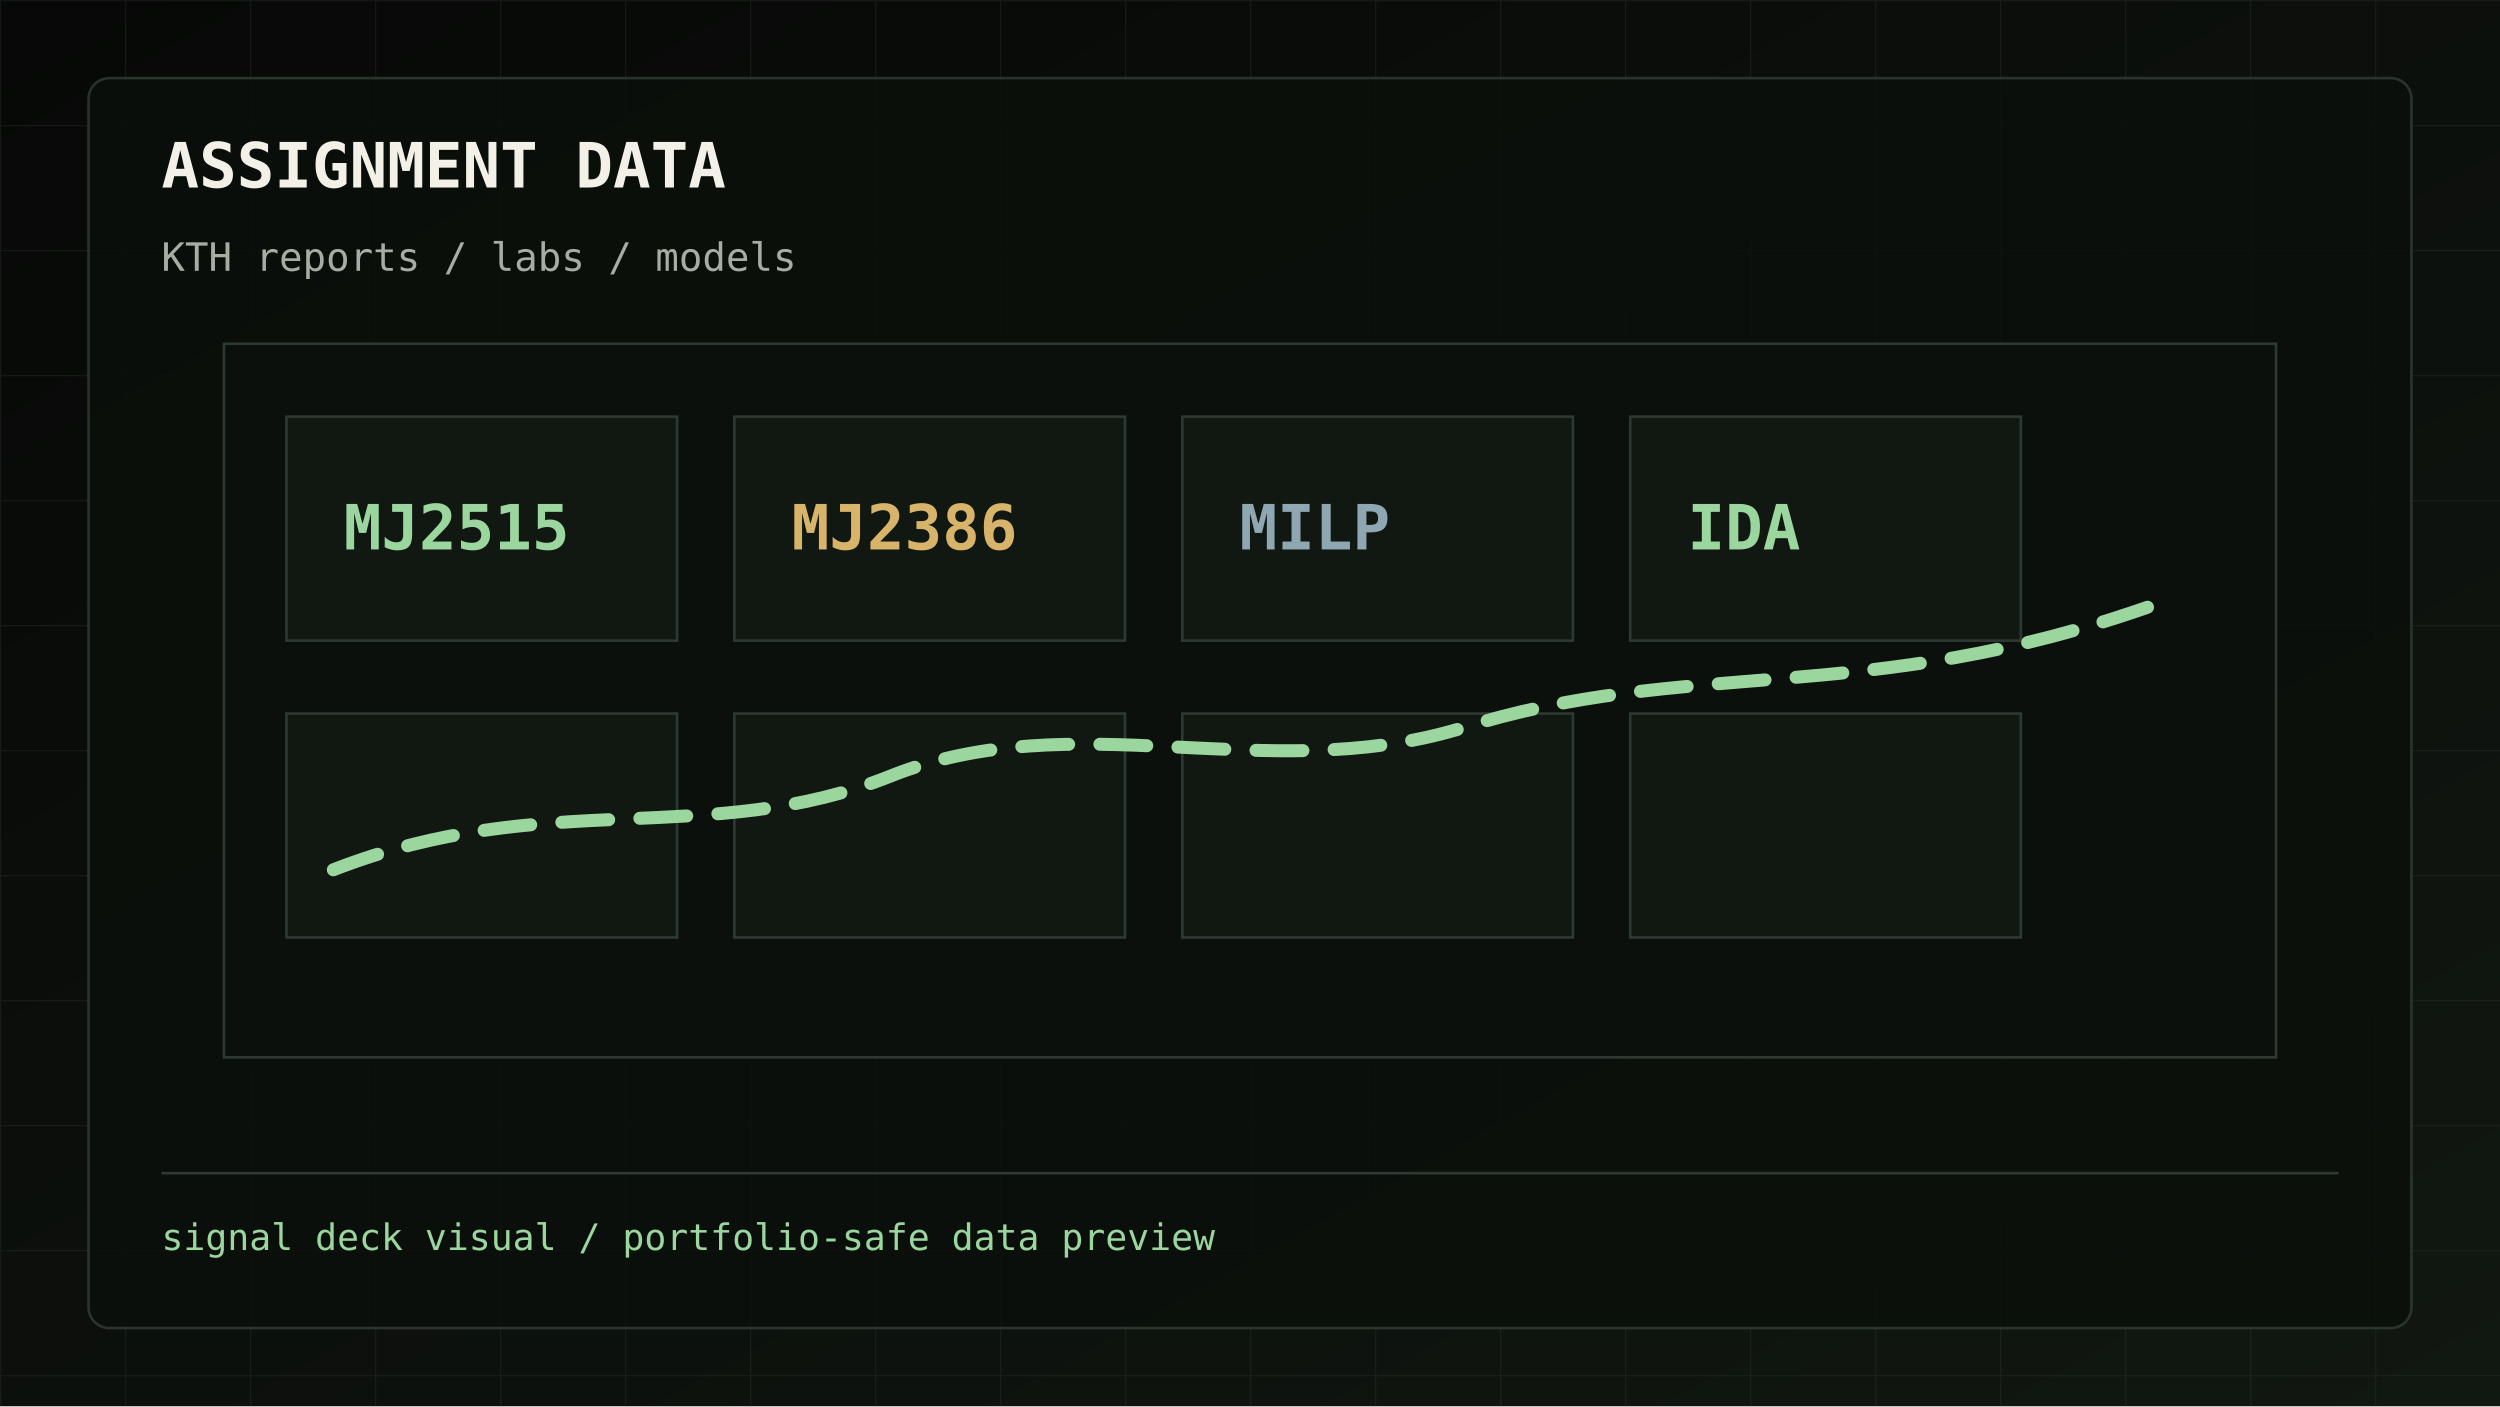
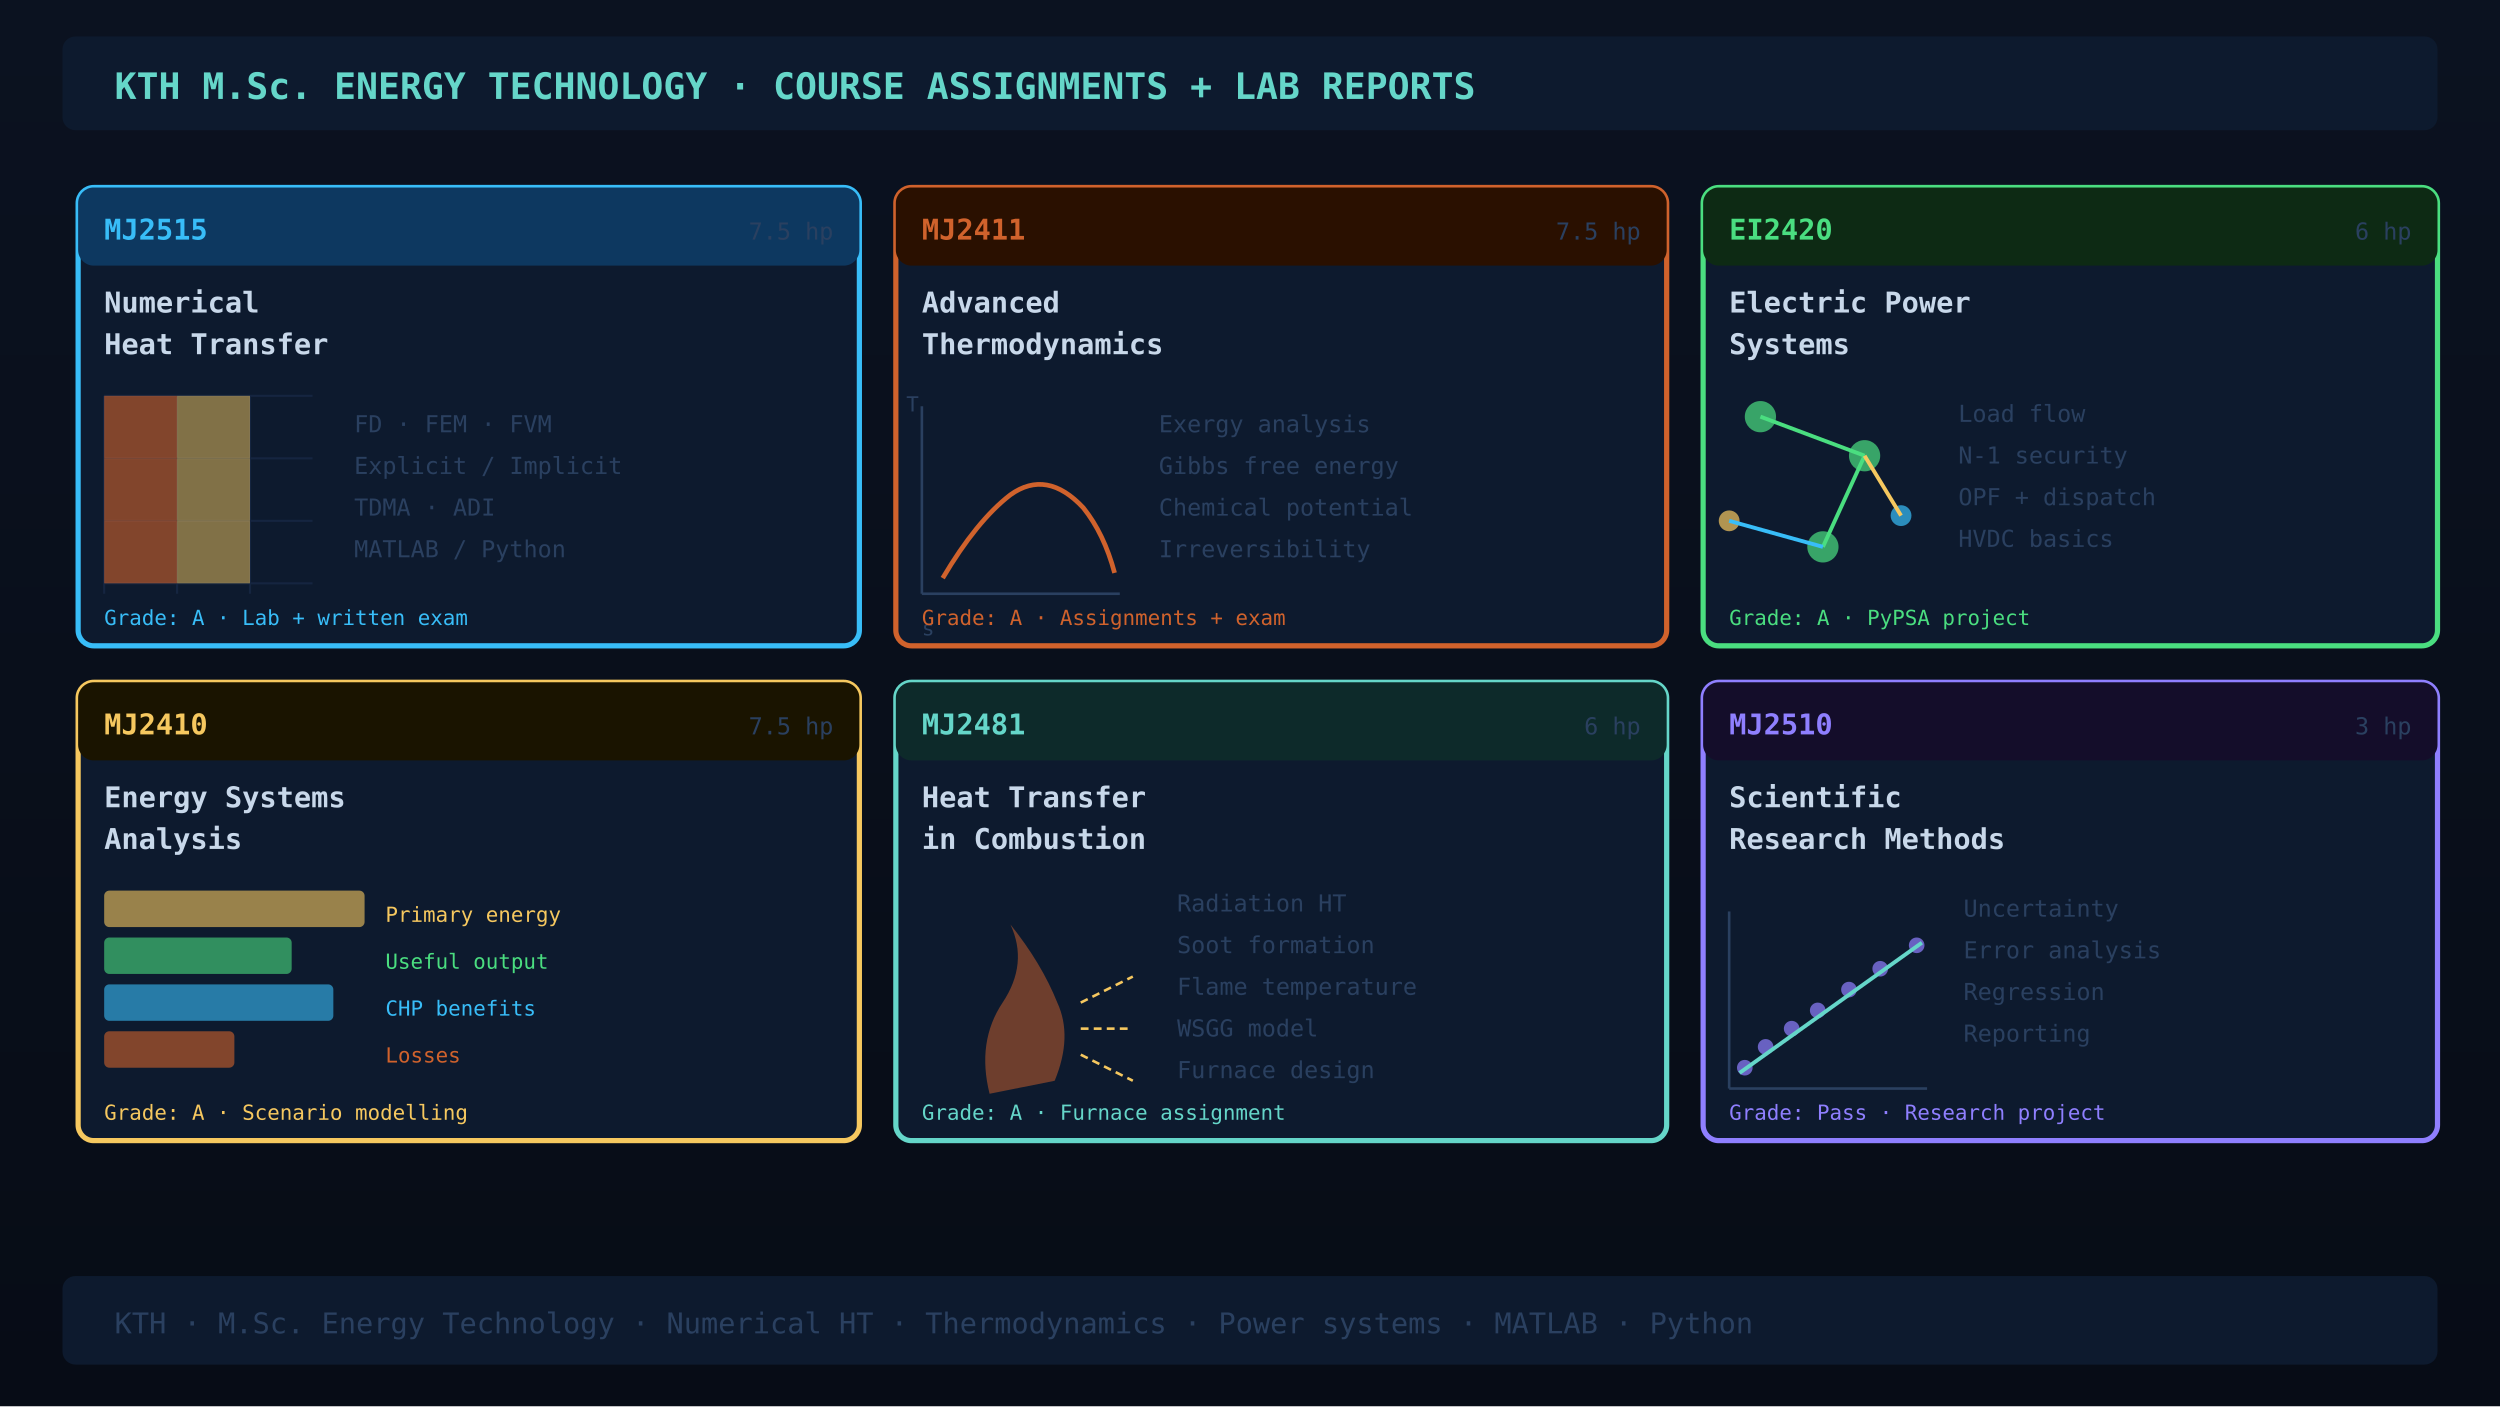
- <svg xmlns="http://www.w3.org/2000/svg" viewBox="0 0 960 540" role="img" aria-label="ASSIGNMENT DATA - KTH reports / labs / models">
+ <svg xmlns="http://www.w3.org/2000/svg" viewBox="0 0 960 540" role="img" aria-label="KTH MSc Energy Technology course assignments numerical heat transfer thermodynamics power systems">
  <defs>
-     <linearGradient id="bg" x1="0" y1="0" x2="1" y2="1">
-       <stop offset="0" stop-color="#070807" />
-       <stop offset="1" stop-color="#111711" />
+     <linearGradient id="bg" x1="0" y1="0" x2="0" y2="1">
+       <stop offset="0" stop-color="#0b1220" />
+       <stop offset="1" stop-color="#070c16" />
    </linearGradient>
-     <pattern id="grid" width="48" height="48" patternUnits="userSpaceOnUse">
-       <path d="M48 0H0V48" fill="none" stroke="#2d3a31" stroke-width="1" opacity="0.55" />
-     </pattern>
-     <style>
-       .dash{fill:none;stroke:#9bd69f;stroke-width:5;stroke-linecap:round;stroke-dasharray:18 12;animation:dash 9s linear infinite}.amber{stroke:#d7b46a}.scan{animation:float 6s ease-in-out infinite}.label{font-family:ui-monospace,SFMono-Regular,Menlo,monospace}.muted{fill:#a8ada4}@keyframes dash{to{stroke-dashoffset:-180}}@keyframes float{50%{transform:translateY(-8px)}}
-     </style>
  </defs>
  <rect width="960" height="540" fill="url(#bg)" />
-   <rect width="960" height="540" fill="url(#grid)" opacity="0.55" />
-   <rect x="34" y="30" width="892" height="480" rx="8" fill="#0b0f0b" opacity="0.86" stroke="#2d3a31" />
-   <text x="62" y="72" fill="#f2f0e7" class="label" font-size="24" font-weight="700">ASSIGNMENT DATA</text>
-   <text x="62" y="104" fill="#a8ada4" class="label" font-size="15">KTH reports / labs / models</text>
-   <g>
-     <rect x="86" y="132" width="788" height="274" fill="#0b100c" stroke="#2d3a31" />
-     <g fill="#111711" stroke="#2d3a31">
-       <rect x="110" y="160" width="150" height="86" />
-       <rect x="282" y="160" width="150" height="86" />
-       <rect x="454" y="160" width="150" height="86" />
-       <rect x="626" y="160" width="150" height="86" />
-       <rect x="110" y="274" width="150" height="86" />
-       <rect x="282" y="274" width="150" height="86" />
-       <rect x="454" y="274" width="150" height="86" />
-       <rect x="626" y="274" width="150" height="86" />
-     </g>
-     <text x="132" y="211" fill="#9bd69f" font-family="ui-monospace,monospace" font-size="24" font-weight="700">MJ2515</text>
-     <text x="304" y="211" fill="#d7b46a" font-family="ui-monospace,monospace" font-size="24" font-weight="700">MJ2386</text>
-     <text x="476" y="211" fill="#8fa7b3" font-family="ui-monospace,monospace" font-size="24" font-weight="700">MILP</text>
-     <text x="648" y="211" fill="#9bd69f" font-family="ui-monospace,monospace" font-size="24" font-weight="700">IDA</text>
-     <path class="dash" d="M128 334 C210 302 272 326 342 298 C412 270 486 302 560 280 C648 252 716 272 828 232" />
-   </g>
-   <rect x="62" y="450" width="836" height="1" fill="#2d3a31" />
-   <text x="62" y="480" fill="#9bd69f" class="label" font-size="14">signal deck visual / portfolio-safe data preview</text>
+   <rect x="24" y="14" width="912" height="36" rx="5" fill="#0d1a2e" />
+   <text x="44" y="38" font-family="monospace" font-size="14" fill="#65d6c9" font-weight="bold">KTH M.Sc. ENERGY TECHNOLOGY · COURSE ASSIGNMENTS + LAB REPORTS</text>
+   <rect x="30" y="72" width="300" height="176" rx="6" fill="#0d1a2e" stroke="#38bdf8" stroke-width="2" />
+   <rect x="30" y="72" width="300" height="30" rx="6" fill="#0d3860" />
+   <text x="40" y="92" font-family="monospace" font-size="11" fill="#38bdf8" font-weight="bold">MJ2515</text>
+   <text x="320" y="92" font-family="monospace" font-size="9" fill="#2a4060" text-anchor="end">7.5 hp</text>
+   <text x="40" y="120" font-family="monospace" font-size="11" fill="#c8d8ea" font-weight="bold">Numerical</text>
+   <text x="40" y="136" font-family="monospace" font-size="11" fill="#c8d8ea" font-weight="bold">Heat Transfer</text>
+   <line x1="40" y1="152" x2="40" y2="228" stroke="#152540" stroke-width="0.8" />
+   <line x1="68" y1="152" x2="68" y2="228" stroke="#152540" stroke-width="0.8" />
+   <line x1="96" y1="152" x2="96" y2="228" stroke="#152540" stroke-width="0.8" />
+   <line x1="40" y1="152" x2="120" y2="152" stroke="#152540" stroke-width="0.8" />
+   <line x1="40" y1="176" x2="120" y2="176" stroke="#152540" stroke-width="0.8" />
+   <line x1="40" y1="200" x2="120" y2="200" stroke="#152540" stroke-width="0.8" />
+   <line x1="40" y1="224" x2="120" y2="224" stroke="#152540" stroke-width="0.8" />
+   <rect x="40" y="152" width="28" height="24" fill="#d0622c" opacity="0.6" />
+   <rect x="68" y="152" width="28" height="24" fill="#f6c85f" opacity="0.5" />
+   <rect x="40" y="176" width="28" height="24" fill="#d0622c" opacity="0.6" />
+   <rect x="68" y="176" width="28" height="24" fill="#f6c85f" opacity="0.5" />
+   <rect x="40" y="200" width="28" height="24" fill="#d0622c" opacity="0.6" />
+   <rect x="68" y="200" width="28" height="24" fill="#f6c85f" opacity="0.5" />
+   <text x="136" y="166" font-family="monospace" font-size="9" fill="#2a4060">FD · FEM · FVM</text>
+   <text x="136" y="182" font-family="monospace" font-size="9" fill="#2a4060">Explicit / Implicit</text>
+   <text x="136" y="198" font-family="monospace" font-size="9" fill="#2a4060">TDMA · ADI</text>
+   <text x="136" y="214" font-family="monospace" font-size="9" fill="#2a4060">MATLAB / Python</text>
+   <text x="40" y="240" font-family="monospace" font-size="8" fill="#38bdf8">Grade: A  ·  Lab + written exam</text>
+   <rect x="344" y="72" width="296" height="176" rx="6" fill="#0d1a2e" stroke="#d0622c" stroke-width="2" />
+   <rect x="344" y="72" width="296" height="30" rx="6" fill="#2a1000" />
+   <text x="354" y="92" font-family="monospace" font-size="11" fill="#d0622c" font-weight="bold">MJ2411</text>
+   <text x="630" y="92" font-family="monospace" font-size="9" fill="#2a4060" text-anchor="end">7.5 hp</text>
+   <text x="354" y="120" font-family="monospace" font-size="11" fill="#c8d8ea" font-weight="bold">Advanced</text>
+   <text x="354" y="136" font-family="monospace" font-size="11" fill="#c8d8ea" font-weight="bold">Thermodynamics</text>
+   <line x1="354" y1="228" x2="430" y2="228" stroke="#2a4060" stroke-width="1" />
+   <line x1="354" y1="228" x2="354" y2="156" stroke="#2a4060" stroke-width="1" />
+   <path d="M 362,222 Q 375,200 388,190 Q 402,180 416,195 Q 424,205 428,220" fill="none" stroke="#d0622c" stroke-width="1.8" />
+   <text x="354" y="244" font-family="monospace" font-size="8" fill="#2a4060">s</text>
+   <text x="348" y="158" font-family="monospace" font-size="8" fill="#2a4060">T</text>
+   <text x="445" y="166" font-family="monospace" font-size="9" fill="#2a4060">Exergy analysis</text>
+   <text x="445" y="182" font-family="monospace" font-size="9" fill="#2a4060">Gibbs free energy</text>
+   <text x="445" y="198" font-family="monospace" font-size="9" fill="#2a4060">Chemical potential</text>
+   <text x="445" y="214" font-family="monospace" font-size="9" fill="#2a4060">Irreversibility</text>
+   <text x="354" y="240" font-family="monospace" font-size="8" fill="#d0622c">Grade: A  ·  Assignments + exam</text>
+   <rect x="654" y="72" width="282" height="176" rx="6" fill="#0d1a2e" stroke="#4ade80" stroke-width="2" />
+   <rect x="654" y="72" width="282" height="30" rx="6" fill="#0d2a14" />
+   <text x="664" y="92" font-family="monospace" font-size="11" fill="#4ade80" font-weight="bold">EI2420</text>
+   <text x="926" y="92" font-family="monospace" font-size="9" fill="#2a4060" text-anchor="end">6 hp</text>
+   <text x="664" y="120" font-family="monospace" font-size="11" fill="#c8d8ea" font-weight="bold">Electric Power</text>
+   <text x="664" y="136" font-family="monospace" font-size="11" fill="#c8d8ea" font-weight="bold">Systems</text>
+   <circle cx="676" cy="160" r="6" fill="#4ade80" opacity="0.7" />
+   <circle cx="716" cy="175" r="6" fill="#4ade80" opacity="0.7" />
+   <circle cx="700" cy="210" r="6" fill="#4ade80" opacity="0.7" />
+   <circle cx="664" cy="200" r="4" fill="#f6c85f" opacity="0.7" />
+   <circle cx="730" cy="198" r="4" fill="#38bdf8" opacity="0.7" />
+   <line x1="676" y1="160" x2="716" y2="175" stroke="#4ade80" stroke-width="1.5" />
+   <line x1="716" y1="175" x2="700" y2="210" stroke="#4ade80" stroke-width="1.5" />
+   <line x1="700" y1="210" x2="664" y2="200" stroke="#38bdf8" stroke-width="1.5" />
+   <line x1="716" y1="175" x2="730" y2="198" stroke="#f6c85f" stroke-width="1.5" />
+   <text x="752" y="162" font-family="monospace" font-size="9" fill="#2a4060">Load flow</text>
+   <text x="752" y="178" font-family="monospace" font-size="9" fill="#2a4060">N-1 security</text>
+   <text x="752" y="194" font-family="monospace" font-size="9" fill="#2a4060">OPF + dispatch</text>
+   <text x="752" y="210" font-family="monospace" font-size="9" fill="#2a4060">HVDC basics</text>
+   <text x="664" y="240" font-family="monospace" font-size="8" fill="#4ade80">Grade: A  ·  PyPSA project</text>
+   <rect x="30" y="262" width="300" height="176" rx="6" fill="#0d1a2e" stroke="#f6c85f" stroke-width="2" />
+   <rect x="30" y="262" width="300" height="30" rx="6" fill="#1a1400" />
+   <text x="40" y="282" font-family="monospace" font-size="11" fill="#f6c85f" font-weight="bold">MJ2410</text>
+   <text x="320" y="282" font-family="monospace" font-size="9" fill="#2a4060" text-anchor="end">7.5 hp</text>
+   <text x="40" y="310" font-family="monospace" font-size="11" fill="#c8d8ea" font-weight="bold">Energy Systems</text>
+   <text x="40" y="326" font-family="monospace" font-size="11" fill="#c8d8ea" font-weight="bold">Analysis</text>
+   <rect x="40" y="342" width="100" height="14" rx="2" fill="#f6c85f" opacity="0.6" />
+   <rect x="40" y="360" width="72" height="14" rx="2" fill="#4ade80" opacity="0.6" />
+   <rect x="40" y="378" width="88" height="14" rx="2" fill="#38bdf8" opacity="0.6" />
+   <rect x="40" y="396" width="50" height="14" rx="2" fill="#d0622c" opacity="0.6" />
+   <text x="148" y="354" font-family="monospace" font-size="8" fill="#f6c85f">Primary energy</text>
+   <text x="148" y="372" font-family="monospace" font-size="8" fill="#4ade80">Useful output</text>
+   <text x="148" y="390" font-family="monospace" font-size="8" fill="#38bdf8">CHP benefits</text>
+   <text x="148" y="408" font-family="monospace" font-size="8" fill="#d0622c">Losses</text>
+   <text x="40" y="430" font-family="monospace" font-size="8" fill="#f6c85f">Grade: A  ·  Scenario modelling</text>
+   <rect x="344" y="262" width="296" height="176" rx="6" fill="#0d1a2e" stroke="#65d6c9" stroke-width="2" />
+   <rect x="344" y="262" width="296" height="30" rx="6" fill="#0d2a2a" />
+   <text x="354" y="282" font-family="monospace" font-size="11" fill="#65d6c9" font-weight="bold">MJ2481</text>
+   <text x="630" y="282" font-family="monospace" font-size="9" fill="#2a4060" text-anchor="end">6 hp</text>
+   <text x="354" y="310" font-family="monospace" font-size="11" fill="#c8d8ea" font-weight="bold">Heat Transfer</text>
+   <text x="354" y="326" font-family="monospace" font-size="11" fill="#c8d8ea" font-weight="bold">in Combustion</text>
+   <path d="M 380,420 Q 375,400 385,385 Q 395,370 388,355 Q 400,370 406,385 Q 412,398 405,415" fill="#d0622c" opacity="0.5" />
+   <line x1="415" y1="385" x2="435" y2="375" stroke="#f6c85f" stroke-width="1" stroke-dasharray="3,2" />
+   <line x1="415" y1="395" x2="435" y2="395" stroke="#f6c85f" stroke-width="1" stroke-dasharray="3,2" />
+   <line x1="415" y1="405" x2="435" y2="415" stroke="#f6c85f" stroke-width="1" stroke-dasharray="3,2" />
+   <text x="452" y="350" font-family="monospace" font-size="9" fill="#2a4060">Radiation HT</text>
+   <text x="452" y="366" font-family="monospace" font-size="9" fill="#2a4060">Soot formation</text>
+   <text x="452" y="382" font-family="monospace" font-size="9" fill="#2a4060">Flame temperature</text>
+   <text x="452" y="398" font-family="monospace" font-size="9" fill="#2a4060">WSGG model</text>
+   <text x="452" y="414" font-family="monospace" font-size="9" fill="#2a4060">Furnace design</text>
+   <text x="354" y="430" font-family="monospace" font-size="8" fill="#65d6c9">Grade: A  ·  Furnace assignment</text>
+   <rect x="654" y="262" width="282" height="176" rx="6" fill="#0d1a2e" stroke="#8f7fff" stroke-width="2" />
+   <rect x="654" y="262" width="282" height="30" rx="6" fill="#140d2a" />
+   <text x="664" y="282" font-family="monospace" font-size="11" fill="#8f7fff" font-weight="bold">MJ2510</text>
+   <text x="926" y="282" font-family="monospace" font-size="9" fill="#2a4060" text-anchor="end">3 hp</text>
+   <text x="664" y="310" font-family="monospace" font-size="11" fill="#c8d8ea" font-weight="bold">Scientific</text>
+   <text x="664" y="326" font-family="monospace" font-size="11" fill="#c8d8ea" font-weight="bold">Research Methods</text>
+   <line x1="664" y1="418" x2="740" y2="418" stroke="#2a4060" stroke-width="1" />
+   <line x1="664" y1="418" x2="664" y2="350" stroke="#2a4060" stroke-width="1" />
+   <circle cx="670" cy="410" r="3" fill="#8f7fff" opacity="0.7" />
+   <circle cx="678" cy="402" r="3" fill="#8f7fff" opacity="0.7" />
+   <circle cx="688" cy="395" r="3" fill="#8f7fff" opacity="0.7" />
+   <circle cx="698" cy="388" r="3" fill="#8f7fff" opacity="0.7" />
+   <circle cx="710" cy="380" r="3" fill="#8f7fff" opacity="0.7" />
+   <circle cx="722" cy="372" r="3" fill="#8f7fff" opacity="0.7" />
+   <circle cx="736" cy="363" r="3" fill="#8f7fff" opacity="0.7" />
+   <line x1="668" y1="412" x2="738" y2="362" stroke="#65d6c9" stroke-width="1.5" />
+   <text x="754" y="352" font-family="monospace" font-size="9" fill="#2a4060">Uncertainty</text>
+   <text x="754" y="368" font-family="monospace" font-size="9" fill="#2a4060">Error analysis</text>
+   <text x="754" y="384" font-family="monospace" font-size="9" fill="#2a4060">Regression</text>
+   <text x="754" y="400" font-family="monospace" font-size="9" fill="#2a4060">Reporting</text>
+   <text x="664" y="430" font-family="monospace" font-size="8" fill="#8f7fff">Grade: Pass  ·  Research project</text>
+   <rect x="24" y="490" width="912" height="34" rx="5" fill="#0d1a2e" />
+   <text x="44" y="512" font-family="monospace" font-size="11" fill="#2a4060">KTH · M.Sc. Energy Technology · Numerical HT · Thermodynamics · Power systems · MATLAB · Python</text>
</svg>
